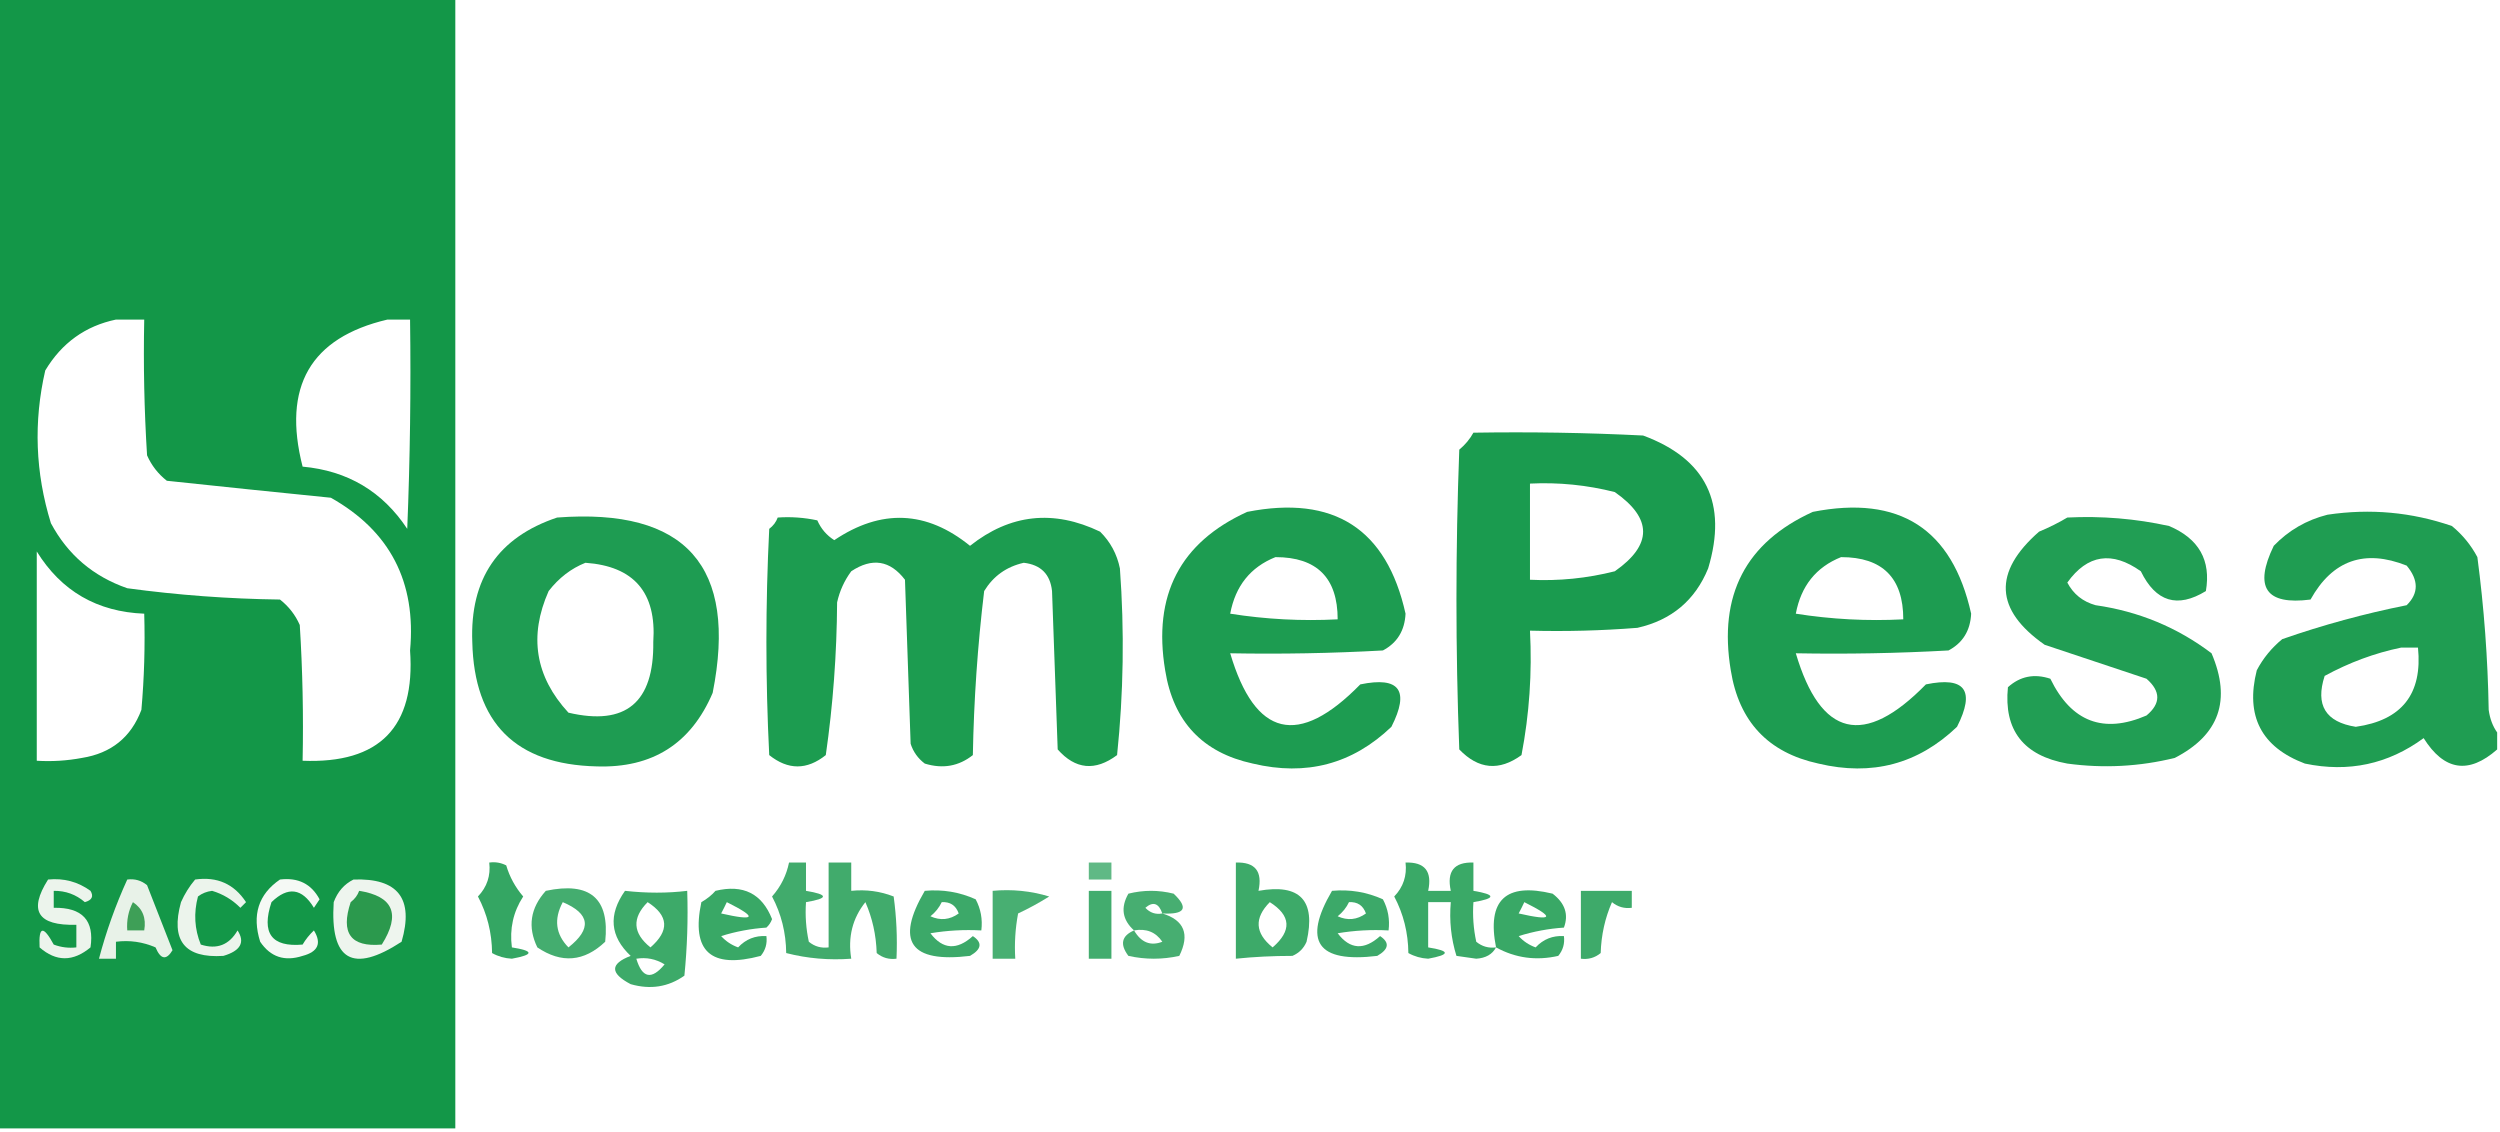
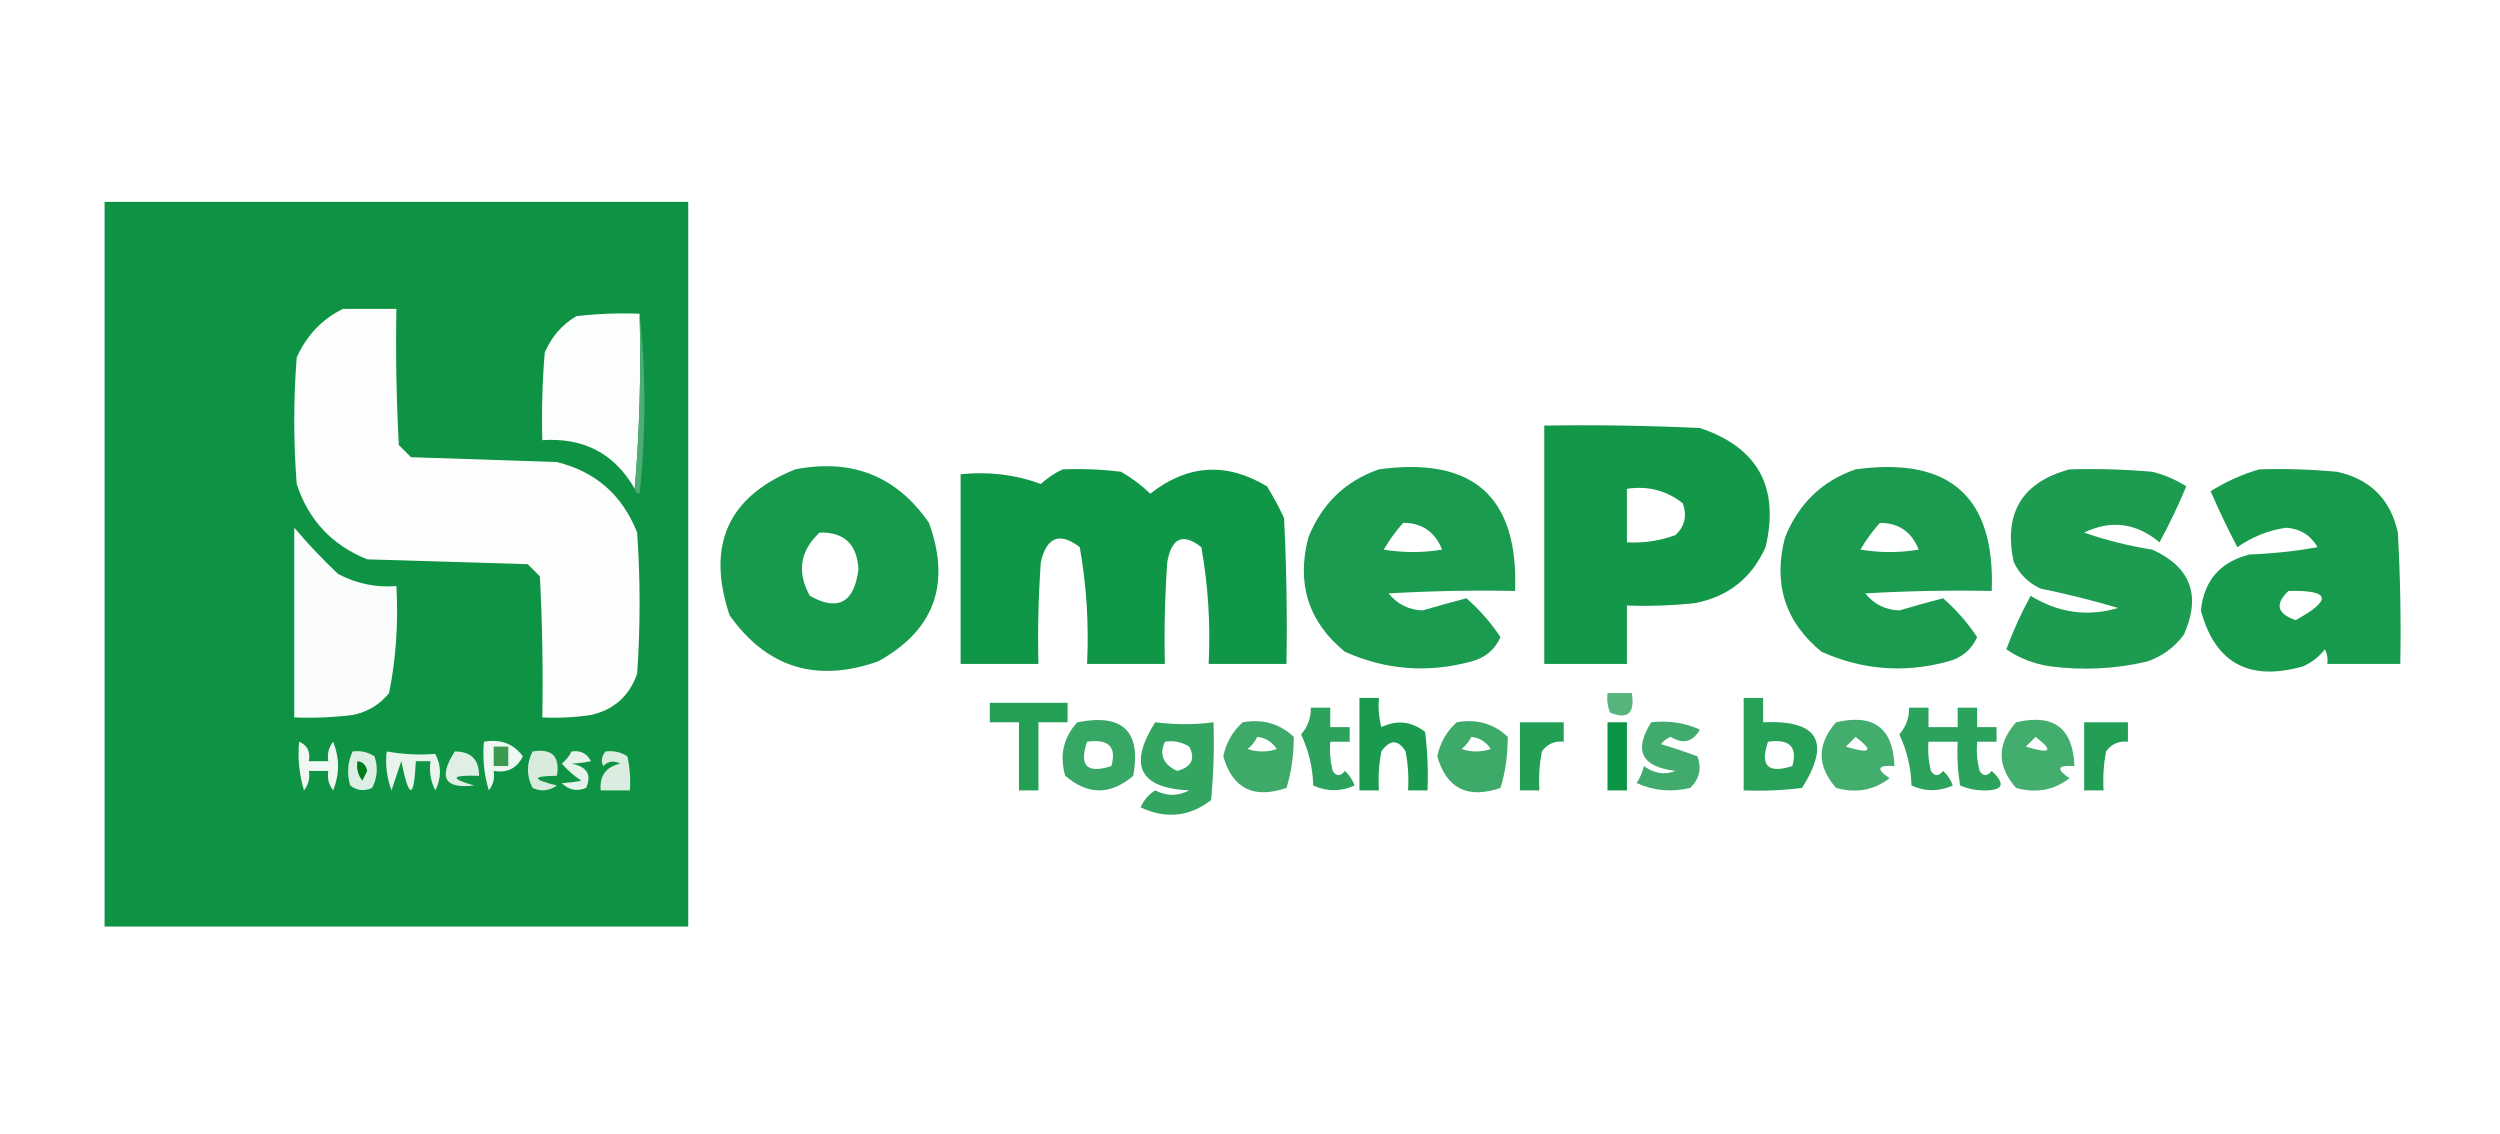
- <svg xmlns="http://www.w3.org/2000/svg" version="1.1" width="442px" height="200px" style="shape-rendering:geometricPrecision; text-rendering:geometricPrecision; image-rendering:optimizeQuality; fill-rule:evenodd; clip-rule:evenodd">
+ <svg xmlns="http://www.w3.org/2000/svg" version="1.1" width="514px" height="233px" style="shape-rendering:geometricPrecision; text-rendering:geometricPrecision; image-rendering:optimizeQuality; fill-rule:evenodd; clip-rule:evenodd">
  <g>
-     <path style="opacity:0.974" fill="#0d9444" d="M -0.5,-0.5 C 26.5,-0.5 53.5,-0.5 80.5,-0.5C 80.5,66.167 80.5,132.833 80.5,199.5C 53.5,199.5 26.5,199.5 -0.5,199.5C -0.5,132.833 -0.5,66.167 -0.5,-0.5 Z M 20.5,56.5 C 22.167,56.5 23.833,56.5 25.5,56.5C 25.334,64.507 25.5,72.507 26,80.5C 26.785,82.286 27.951,83.786 29.5,85C 39.14,86.028 48.807,87.028 58.5,88C 68.946,93.888 73.612,102.888 72.5,115C 73.458,128.543 67.124,135.043 53.5,134.5C 53.666,126.493 53.5,118.493 53,110.5C 52.215,108.714 51.049,107.214 49.5,106C 40.44,105.882 31.44,105.215 22.5,104C 16.481,101.913 11.981,98.08 9,92.5C 6.244,83.581 5.91,74.581 8,65.5C 10.917,60.637 15.084,57.637 20.5,56.5 Z M 68.5,56.5 C 69.833,56.5 71.167,56.5 72.5,56.5C 72.666,68.838 72.5,81.171 72,93.5C 67.632,86.896 61.465,83.229 53.5,82.5C 49.882,68.36 54.882,59.693 68.5,56.5 Z M 6.5,97.5 C 10.836,104.505 17.169,108.171 25.5,108.5C 25.666,114.176 25.499,119.843 25,125.5C 23.181,130.336 19.681,133.169 14.5,134C 11.854,134.497 9.187,134.664 6.5,134.5C 6.5,122.167 6.5,109.833 6.5,97.5 Z" />
+     <path style="opacity:0.998" fill="#0d9343" d="M 21.5,41.5 C 61.5,41.5 101.5,41.5 141.5,41.5C 141.5,91.167 141.5,140.833 141.5,190.5C 101.5,190.5 61.5,190.5 21.5,190.5C 21.5,140.833 21.5,91.167 21.5,41.5 Z" />
  </g>
  <g>
-     <path style="opacity:0.935" fill="#0b9443" d="M 260.5,76.5 C 270.506,76.334 280.506,76.5 290.5,77C 301.643,81.121 305.477,88.954 302,100.5C 299.692,106.136 295.525,109.636 289.5,111C 283.175,111.5 276.842,111.666 270.5,111.5C 270.891,118.921 270.391,126.254 269,133.5C 265.057,136.366 261.39,136.032 258,132.5C 257.333,114.833 257.333,97.167 258,79.5C 259.045,78.627 259.878,77.627 260.5,76.5 Z M 270.5,85.5 C 275.58,85.25 280.58,85.75 285.5,87C 292.167,91.667 292.167,96.333 285.5,101C 280.58,102.25 275.58,102.75 270.5,102.5C 270.5,96.833 270.5,91.167 270.5,85.5 Z" />
+     <path style="opacity:1" fill="#fcfdfc" d="M 70.5,63.5 C 74.167,63.5 77.833,63.5 81.5,63.5C 81.334,72.839 81.5,82.173 82,91.5C 82.833,92.333 83.667,93.167 84.5,94C 94.5,94.333 104.5,94.667 114.5,95C 122.477,96.975 127.977,101.808 131,109.5C 131.667,119.167 131.667,128.833 131,138.5C 129.402,143.099 126.235,145.932 121.5,147C 118.183,147.498 114.85,147.665 111.5,147.5C 111.666,137.828 111.5,128.161 111,118.5C 110.167,117.667 109.333,116.833 108.5,116C 97.5,115.667 86.5,115.333 75.5,115C 68.242,112.076 63.408,106.909 61,99.5C 60.333,90.833 60.333,82.167 61,73.5C 63.022,68.98 66.189,65.647 70.5,63.5 Z" />
  </g>
  <g>
-     <path style="opacity:0.922" fill="#0b9443" d="M 220.5,90.5 C 235.823,87.481 245.156,93.481 248.5,108.5C 248.353,111.496 247.019,113.662 244.5,115C 235.506,115.5 226.506,115.666 217.5,115.5C 221.895,130.348 229.562,132.182 240.5,121C 247.435,119.563 249.268,122.063 246,128.5C 239.114,135.092 230.948,137.259 221.5,135C 212.605,133.069 207.439,127.569 206,118.5C 203.794,105.237 208.627,95.904 220.5,90.5 Z M 225.5,98.5 C 232.833,98.5 236.5,102.167 236.5,109.5C 230.132,109.83 223.798,109.496 217.5,108.5C 218.417,103.6 221.084,100.267 225.5,98.5 Z" />
+     <path style="opacity:1" fill="#fcfdfd" d="M 131.5,64.5 C 131.828,76.678 131.495,88.678 130.5,100.5C 126.352,93.257 120.019,89.924 111.5,90.5C 111.334,84.491 111.501,78.491 112,72.5C 113.36,69.265 115.527,66.765 118.5,65C 122.821,64.501 127.154,64.334 131.5,64.5 Z" />
  </g>
  <g>
-     <path style="opacity:0.922" fill="#0b9443" d="M 320.5,90.5 C 335.823,87.481 345.156,93.481 348.5,108.5C 348.353,111.496 347.019,113.662 344.5,115C 335.506,115.5 326.506,115.666 317.5,115.5C 321.895,130.348 329.562,132.182 340.5,121C 347.435,119.563 349.268,122.063 346,128.5C 339.114,135.092 330.948,137.259 321.5,135C 312.605,133.069 307.439,127.569 306,118.5C 303.794,105.237 308.627,95.904 320.5,90.5 Z M 325.5,98.5 C 332.833,98.5 336.5,102.167 336.5,109.5C 330.132,109.83 323.798,109.496 317.5,108.5C 318.417,103.6 321.084,100.267 325.5,98.5 Z" />
+     <path style="opacity:1" fill="#50ac77" d="M 131.5,64.5 C 132.825,76.673 132.825,89.006 131.5,101.5C 130.893,101.376 130.56,101.043 130.5,100.5C 131.495,88.678 131.828,76.678 131.5,64.5 Z" />
  </g>
  <g>
-     <path style="opacity:0.915" fill="#0b9443" d="M 441.5,129.5 C 441.5,130.5 441.5,131.5 441.5,132.5C 436.455,136.938 432.121,136.271 428.5,130.5C 422.214,135.113 415.214,136.613 407.5,135C 399.788,132.078 396.955,126.578 399,118.5C 400.122,116.376 401.622,114.543 403.5,113C 410.681,110.496 418.014,108.496 425.5,107C 427.636,104.902 427.636,102.568 425.5,100C 418.046,97.04 412.379,99.04 408.5,106C 400.607,107.023 398.44,103.857 402,96.5C 404.626,93.769 407.793,91.936 411.5,91C 419.045,89.874 426.379,90.54 433.5,93C 435.378,94.543 436.878,96.376 438,98.5C 439.18,107.45 439.847,116.45 440,125.5C 440.21,127.058 440.71,128.391 441.5,129.5 Z M 424.5,114.5 C 425.5,114.5 426.5,114.5 427.5,114.5C 428.319,122.682 424.652,127.349 416.5,128.5C 411.156,127.655 409.323,124.655 411,119.5C 415.346,117.133 419.846,115.466 424.5,114.5 Z" />
+     <path style="opacity:0.967" fill="#0b9443" d="M 317.5,87.5 C 328.172,87.334 338.839,87.5 349.5,88C 361.411,91.982 365.911,100.149 363,112.5C 360.164,118.837 355.331,122.67 348.5,124C 343.845,124.499 339.179,124.666 334.5,124.5C 334.5,128.5 334.5,132.5 334.5,136.5C 328.833,136.5 323.167,136.5 317.5,136.5C 317.5,120.167 317.5,103.833 317.5,87.5 Z M 334.5,100.5 C 338.839,99.846 342.673,100.846 346,103.5C 346.896,106.025 346.396,108.192 344.5,110C 341.274,111.199 337.941,111.699 334.5,111.5C 334.5,107.833 334.5,104.167 334.5,100.5 Z" />
  </g>
  <g>
-     <path style="opacity:0.919" fill="#0b9443" d="M 98.5,91.5 C 121.276,89.775 130.443,100.109 126,122.5C 122.168,131.488 115.335,135.822 105.5,135.5C 91.167,135.167 83.833,127.833 83.5,113.5C 83.072,102.33 88.072,94.997 98.5,91.5 Z M 103.5,99.5 C 112.098,100.104 116.098,104.771 115.5,113.5C 115.64,124.211 110.64,128.378 100.5,126C 94.633,119.63 93.466,112.464 97,104.5C 98.805,102.174 100.972,100.508 103.5,99.5 Z" />
+     <path style="opacity:0.945" fill="#0b9443" d="M 163.5,96.5 C 175.192,94.223 184.358,97.89 191,107.5C 195.568,120.141 192.068,129.641 180.5,136C 167.819,140.438 157.652,137.271 150,126.5C 145.182,112.071 149.682,102.071 163.5,96.5 Z M 168.5,109.5 C 173.529,109.36 176.196,111.86 176.5,117C 175.651,123.92 172.318,125.754 166.5,122.5C 163.801,117.611 164.468,113.277 168.5,109.5 Z" />
  </g>
  <g>
-     <path style="opacity:0.929" fill="#0b9443" d="M 137.5,91.5 C 139.857,91.337 142.19,91.503 144.5,92C 145.155,93.487 146.155,94.653 147.5,95.5C 155.8,89.923 163.8,90.257 171.5,96.5C 178.591,90.88 186.257,90.047 194.5,94C 196.317,95.8 197.484,97.966 198,100.5C 198.811,111.547 198.644,122.547 197.5,133.5C 193.637,136.381 190.137,136.048 187,132.5C 186.667,123.167 186.333,113.833 186,104.5C 185.681,101.514 184.014,99.847 181,99.5C 177.941,100.192 175.608,101.859 174,104.5C 172.842,114.124 172.176,123.791 172,133.5C 169.503,135.478 166.669,135.978 163.5,135C 162.299,134.097 161.465,132.931 161,131.5C 160.667,121.833 160.333,112.167 160,102.5C 157.364,99.053 154.197,98.553 150.5,101C 149.283,102.648 148.45,104.481 148,106.5C 147.945,115.601 147.278,124.601 146,133.5C 142.667,136.167 139.333,136.167 136,133.5C 135.333,120.167 135.333,106.833 136,93.5C 136.717,92.956 137.217,92.289 137.5,91.5 Z" />
+     <path style="opacity:0.979" fill="#0b9443" d="M 218.5,96.5 C 222.514,96.335 226.514,96.501 230.5,97C 232.679,98.257 234.679,99.757 236.5,101.5C 244.153,95.473 252.153,94.973 260.5,100C 261.794,102.087 262.961,104.254 264,106.5C 264.5,116.494 264.666,126.494 264.5,136.5C 259.167,136.5 253.833,136.5 248.5,136.5C 248.901,128.415 248.401,120.415 247,112.5C 243.237,109.539 240.904,110.539 240,115.5C 239.5,122.492 239.334,129.492 239.5,136.5C 234.167,136.5 228.833,136.5 223.5,136.5C 223.901,128.415 223.401,120.415 222,112.5C 217.905,109.363 215.238,110.363 214,115.5C 213.5,122.492 213.334,129.492 213.5,136.5C 208.167,136.5 202.833,136.5 197.5,136.5C 197.5,123.5 197.5,110.5 197.5,97.5C 203.303,96.913 208.803,97.58 214,99.5C 215.409,98.219 216.909,97.219 218.5,96.5 Z" />
  </g>
  <g>
-     <path style="opacity:0.908" fill="#0b9443" d="M 365.5,91.5 C 371.577,91.196 377.577,91.696 383.5,93C 388.766,95.228 390.933,99.062 390,104.5C 384.971,107.58 381.138,106.413 378.5,101C 373.393,97.367 369.06,98.034 365.5,103C 366.579,105.043 368.246,106.376 370.5,107C 378.125,108.092 384.958,110.926 391,115.5C 394.541,123.782 392.374,129.949 384.5,134C 378.251,135.536 371.917,135.87 365.5,135C 357.747,133.601 354.247,129.101 355,121.5C 357.153,119.556 359.653,119.056 362.5,120C 366.213,127.623 371.88,129.79 379.5,126.5C 382.044,124.389 382.044,122.222 379.5,120C 373.5,118 367.5,116 361.5,114C 352.672,107.819 352.338,101.153 360.5,94C 362.315,93.243 363.981,92.41 365.5,91.5 Z" />
+     <path style="opacity:0.937" fill="#0b9443" d="M 283.5,96.5 C 302.899,93.835 312.233,102.168 311.5,121.5C 302.827,121.334 294.16,121.5 285.5,122C 287.297,124.232 289.63,125.398 292.5,125.5C 295.588,124.601 298.588,123.767 301.5,123C 304.219,125.382 306.553,128.049 308.5,131C 307.339,133.593 305.339,135.259 302.5,136C 293.573,138.427 284.907,137.761 276.5,134C 269.007,127.852 266.507,120.018 269,110.5C 271.774,103.557 276.607,98.89 283.5,96.5 Z M 288.5,107.5 C 292.349,107.502 295.015,109.335 296.5,113C 292.5,113.667 288.5,113.667 284.5,113C 285.665,111.008 286.998,109.175 288.5,107.5 Z" />
  </g>
  <g>
-     <path style="opacity:0.832" fill="#0b9443" d="M 86.5,152.5 C 87.552,152.351 88.552,152.517 89.5,153C 90.102,155.036 91.102,156.87 92.5,158.5C 90.74,161.212 90.073,164.212 90.5,167.5C 94.422,168.117 94.422,168.784 90.5,169.5C 89.228,169.43 88.062,169.097 87,168.5C 86.963,164.911 86.13,161.578 84.5,158.5C 86.105,156.821 86.771,154.821 86.5,152.5 Z" />
+     <path style="opacity:0.937" fill="#0b9443" d="M 381.5,96.5 C 400.899,93.835 410.233,102.168 409.5,121.5C 400.827,121.334 392.16,121.5 383.5,122C 385.297,124.232 387.63,125.398 390.5,125.5C 393.588,124.601 396.588,123.767 399.5,123C 402.219,125.382 404.553,128.049 406.5,131C 405.339,133.593 403.339,135.259 400.5,136C 391.573,138.427 382.907,137.761 374.5,134C 367.007,127.852 364.507,120.018 367,110.5C 369.774,103.557 374.607,98.89 381.5,96.5 Z M 386.5,107.5 C 390.349,107.502 393.015,109.335 394.5,113C 390.5,113.667 386.5,113.667 382.5,113C 383.665,111.008 384.998,109.175 386.5,107.5 Z" />
  </g>
  <g>
-     <path style="opacity:0.779" fill="#0b9443" d="M 139.5,152.5 C 140.5,152.5 141.5,152.5 142.5,152.5C 142.5,154.167 142.5,155.833 142.5,157.5C 146.5,158.167 146.5,158.833 142.5,159.5C 142.337,161.857 142.503,164.19 143,166.5C 144.011,167.337 145.178,167.67 146.5,167.5C 146.5,162.5 146.5,157.5 146.5,152.5C 147.833,152.5 149.167,152.5 150.5,152.5C 150.5,154.167 150.5,155.833 150.5,157.5C 153.119,157.232 155.619,157.565 158,158.5C 158.499,162.152 158.665,165.818 158.5,169.5C 157.178,169.67 156.011,169.337 155,168.5C 154.899,165.3 154.232,162.3 153,159.5C 150.714,162.365 149.88,165.698 150.5,169.5C 146.563,169.793 142.73,169.46 139,168.5C 138.963,164.911 138.13,161.578 136.5,158.5C 138.043,156.747 139.043,154.747 139.5,152.5 Z" />
+     <path style="opacity:0.925" fill="#0b9443" d="M 425.5,96.5 C 431.176,96.334 436.843,96.501 442.5,97C 445.032,97.619 447.365,98.619 449.5,100C 447.856,103.937 446.023,107.77 444,111.5C 439.162,107.496 433.995,106.829 428.5,109.5C 433.025,111.079 437.691,112.246 442.5,113C 450.433,116.588 452.6,122.422 449,130.5C 447.062,133.106 444.562,134.939 441.5,136C 434.916,137.544 428.249,137.877 421.5,137C 418.202,136.513 415.202,135.347 412.5,133.5C 413.909,129.684 415.576,126.017 417.5,122.5C 423.21,126.013 429.21,126.847 435.5,125C 430.287,123.459 424.953,122.126 419.5,121C 417,119.833 415.167,118 414,115.5C 411.904,105.454 415.737,99.121 425.5,96.5 Z" />
  </g>
  <g>
-     <path style="opacity:0.65" fill="#0b9443" d="M 192.5,152.5 C 193.833,152.5 195.167,152.5 196.5,152.5C 196.5,153.5 196.5,154.5 196.5,155.5C 195.167,155.5 193.833,155.5 192.5,155.5C 192.5,154.5 192.5,153.5 192.5,152.5 Z" />
+     <path style="opacity:0.944" fill="#0b9443" d="M 464.5,96.5 C 469.844,96.334 475.177,96.501 480.5,97C 487.333,98.5 491.5,102.667 493,109.5C 493.5,118.494 493.666,127.494 493.5,136.5C 488.5,136.5 483.5,136.5 478.5,136.5C 478.649,135.448 478.483,134.448 478,133.5C 476.786,135.049 475.286,136.215 473.5,137C 462.402,140.164 455.402,136.33 452.5,125.5C 453.142,119.357 456.475,115.523 462.5,114C 467.202,113.828 471.868,113.328 476.5,112.5C 475.061,110.028 472.894,108.695 470,108.5C 466.345,109.051 463.011,110.385 460,112.5C 458.022,108.712 456.189,104.879 454.5,101C 457.703,98.997 461.036,97.497 464.5,96.5 Z M 470.5,121.5 C 479.118,121.292 479.618,123.292 472,127.5C 468.168,126.198 467.668,124.198 470.5,121.5 Z" />
  </g>
  <g>
-     <path style="opacity:0.793" fill="#0b9443" d="M 218.5,152.5 C 221.91,152.384 223.244,154.05 222.5,157.5C 229.849,156.188 232.683,159.188 231,166.5C 230.5,167.667 229.667,168.5 228.5,169C 225.018,169 221.684,169.167 218.5,169.5C 218.5,163.833 218.5,158.167 218.5,152.5 Z M 224.5,159.5 C 228.255,161.877 228.421,164.544 225,167.5C 221.878,164.985 221.712,162.318 224.5,159.5 Z" />
+     <path style="opacity:1" fill="#fafdfb" d="M 60.5,108.5 C 63.296,111.797 66.296,114.964 69.5,118C 73.253,119.989 77.253,120.822 81.5,120.5C 81.929,127.947 81.429,135.281 80,142.5C 78.048,144.894 75.548,146.394 72.5,147C 68.514,147.499 64.514,147.666 60.5,147.5C 60.5,134.5 60.5,121.5 60.5,108.5 Z" />
  </g>
  <g>
-     <path style="opacity:0.807" fill="#0b9443" d="M 264.5,167.5 C 263.848,168.725 262.681,169.392 261,169.5C 259.833,169.333 258.667,169.167 257.5,169C 256.549,165.943 256.216,162.777 256.5,159.5C 255.167,159.5 253.833,159.5 252.5,159.5C 252.5,162.167 252.5,164.833 252.5,167.5C 256.422,168.117 256.422,168.784 252.5,169.5C 251.228,169.43 250.062,169.097 249,168.5C 248.963,164.911 248.13,161.578 246.5,158.5C 248.104,156.821 248.771,154.821 248.5,152.5C 251.91,152.384 253.244,154.05 252.5,157.5C 253.833,157.5 255.167,157.5 256.5,157.5C 255.756,154.05 257.09,152.384 260.5,152.5C 260.5,154.167 260.5,155.833 260.5,157.5C 264.5,158.167 264.5,158.833 260.5,159.5C 260.337,161.857 260.503,164.19 261,166.5C 262.011,167.337 263.178,167.67 264.5,167.5 Z" />
+     <path style="opacity:0.693" fill="#0b9443" d="M 330.5,142.5 C 332.167,142.5 333.833,142.5 335.5,142.5C 336.169,146.676 334.669,148.009 331,146.5C 330.51,145.207 330.343,143.873 330.5,142.5 Z" />
  </g>
  <g>
-     <path style="opacity:1" fill="#ecf4ec" d="M 8.5,155.5 C 11.272,155.22 13.772,155.887 16,157.5C 16.591,158.483 16.258,159.15 15,159.5C 13.433,158.144 11.6,157.477 9.5,157.5C 9.5,158.5 9.5,159.5 9.5,160.5C 14.551,160.4 16.718,162.733 16,167.5C 12.925,170.059 9.925,170.059 7,167.5C 6.807,163.74 7.641,163.574 9.5,167C 10.793,167.49 12.127,167.657 13.5,167.5C 13.5,166.167 13.5,164.833 13.5,163.5C 6.656,163.695 4.989,161.029 8.5,155.5 Z" />
+     <path style="opacity:0.938" fill="#0b9443" d="M 279.5,143.5 C 280.833,143.5 282.167,143.5 283.5,143.5C 283.338,145.527 283.505,147.527 284,149.5C 287.24,147.964 290.24,148.297 293,150.5C 293.499,154.486 293.666,158.486 293.5,162.5C 292.167,162.5 290.833,162.5 289.5,162.5C 289.664,159.813 289.497,157.146 289,154.5C 287.451,151.997 285.784,151.997 284,154.5C 283.503,157.146 283.336,159.813 283.5,162.5C 282.167,162.5 280.833,162.5 279.5,162.5C 279.5,156.167 279.5,149.833 279.5,143.5 Z" />
  </g>
  <g>
-     <path style="opacity:1" fill="#e8f2e8" d="M 22.5,155.5 C 23.822,155.33 24.989,155.663 26,156.5C 27.5,160.333 29,164.167 30.5,168C 29.407,169.817 28.407,169.65 27.5,167.5C 25.257,166.526 22.924,166.192 20.5,166.5C 20.5,167.5 20.5,168.5 20.5,169.5C 19.5,169.5 18.5,169.5 17.5,169.5C 18.77,164.688 20.437,160.022 22.5,155.5 Z" />
+     <path style="opacity:0.885" fill="#0b9443" d="M 358.5,143.5 C 359.833,143.5 361.167,143.5 362.5,143.5C 362.5,145.167 362.5,146.833 362.5,148.5C 373.818,147.99 376.485,152.49 370.5,162C 366.514,162.499 362.514,162.666 358.5,162.5C 358.5,156.167 358.5,149.833 358.5,143.5 Z M 363.5,152.5 C 367.945,151.873 369.612,153.54 368.5,157.5C 363.484,159.125 361.817,157.458 363.5,152.5 Z" />
  </g>
  <g>
-     <path style="opacity:1" fill="#ecf4ec" d="M 34.5,155.5 C 38.387,154.945 41.387,156.279 43.5,159.5C 43.167,159.833 42.833,160.167 42.5,160.5C 41.072,159.065 39.405,158.065 37.5,157.5C 36.558,157.608 35.725,157.941 35,158.5C 34.223,161.429 34.389,164.263 35.5,167C 38.343,167.915 40.51,167.081 42,164.5C 43.364,166.603 42.53,168.103 39.5,169C 32.625,169.448 30.125,166.282 32,159.5C 32.662,158.016 33.495,156.683 34.5,155.5 Z" />
+     <path style="opacity:0.898" fill="#0b9443" d="M 203.5,144.5 C 208.833,144.5 214.167,144.5 219.5,144.5C 219.5,145.833 219.5,147.167 219.5,148.5C 217.5,148.5 215.5,148.5 213.5,148.5C 213.5,153.167 213.5,157.833 213.5,162.5C 212.167,162.5 210.833,162.5 209.5,162.5C 209.5,157.833 209.5,153.167 209.5,148.5C 207.5,148.5 205.5,148.5 203.5,148.5C 203.5,147.167 203.5,145.833 203.5,144.5 Z" />
  </g>
  <g>
-     <path style="opacity:1" fill="#f5f9f5" d="M 49.5,155.5 C 52.712,155.106 55.046,156.272 56.5,159C 56.167,159.5 55.833,160 55.5,160.5C 53.401,157.016 50.901,156.682 48,159.5C 46.175,164.986 48.008,167.486 53.5,167C 54.047,166.075 54.713,165.242 55.5,164.5C 56.9,166.782 56.234,168.282 53.5,169C 50.32,170.036 47.82,169.203 46,166.5C 44.518,161.774 45.685,158.107 49.5,155.5 Z" />
+     <path style="opacity:0.862" fill="#0b9443" d="M 269.5,145.5 C 270.833,145.5 272.167,145.5 273.5,145.5C 273.5,146.833 273.5,148.167 273.5,149.5C 274.833,149.5 276.167,149.5 277.5,149.5C 277.5,150.5 277.5,151.5 277.5,152.5C 276.167,152.5 274.833,152.5 273.5,152.5C 273.338,154.527 273.505,156.527 274,158.5C 274.741,159.641 275.575,159.641 276.5,158.5C 277.415,159.328 278.081,160.328 278.5,161.5C 275.628,162.783 272.795,162.783 270,161.5C 269.9,157.798 269.067,154.298 267.5,151C 268.885,149.403 269.551,147.57 269.5,145.5 Z" />
  </g>
  <g>
-     <path style="opacity:1" fill="#eef5ee" d="M 62.5,155.5 C 70.379,155.216 73.212,158.883 71,166.5C 62.333,172.167 58.333,169.833 59,159.5C 59.69,157.65 60.856,156.316 62.5,155.5 Z" />
+     <path style="opacity:0.862" fill="#0b9443" d="M 392.5,145.5 C 393.833,145.5 395.167,145.5 396.5,145.5C 396.5,146.833 396.5,148.167 396.5,149.5C 398.5,149.5 400.5,149.5 402.5,149.5C 402.5,148.167 402.5,146.833 402.5,145.5C 403.833,145.5 405.167,145.5 406.5,145.5C 406.5,146.833 406.5,148.167 406.5,149.5C 407.833,149.5 409.167,149.5 410.5,149.5C 410.5,150.5 410.5,151.5 410.5,152.5C 409.167,152.5 407.833,152.5 406.5,152.5C 406.338,154.527 406.505,156.527 407,158.5C 407.741,159.641 408.575,159.641 409.5,158.5C 412.498,161.308 411.831,162.641 407.5,162.5C 405.9,162.449 404.4,162.116 403,161.5C 402.502,158.518 402.335,155.518 402.5,152.5C 400.5,152.5 398.5,152.5 396.5,152.5C 396.338,154.527 396.505,156.527 397,158.5C 397.741,159.641 398.575,159.641 399.5,158.5C 400.415,159.328 401.081,160.328 401.5,161.5C 398.628,162.783 395.795,162.783 393,161.5C 392.9,157.798 392.067,154.298 390.5,151C 391.885,149.403 392.551,147.57 392.5,145.5 Z" />
  </g>
  <g>
-     <path style="opacity:1" fill="#2b994d" d="M 63.5,157.5 C 69.548,158.46 70.881,161.627 67.5,167C 62.008,167.486 60.175,164.986 62,159.5C 62.717,158.956 63.217,158.289 63.5,157.5 Z" />
+     <path style="opacity:0.817" fill="#0b9443" d="M 221.5,148.5 C 230.823,146.658 234.656,150.325 233,159.5C 228.333,163.5 223.667,163.5 219,159.5C 217.812,155.259 218.645,151.592 221.5,148.5 Z M 223.5,152.5 C 227.945,151.873 229.612,153.54 228.5,157.5C 223.484,159.125 221.817,157.458 223.5,152.5 Z" />
  </g>
  <g>
-     <path style="opacity:0.762" fill="#0b9443" d="M 96.5,157.5 C 104.321,155.833 107.821,158.833 107,166.5C 103.269,170.05 99.269,170.383 95,167.5C 93.254,163.882 93.754,160.548 96.5,157.5 Z M 99.5,159.5 C 104.341,161.544 104.675,164.211 100.5,167.5C 98.225,165.168 97.892,162.502 99.5,159.5 Z" />
+     <path style="opacity:0.839" fill="#0b9443" d="M 237.5,148.5 C 241.653,149.02 245.653,149.02 249.5,148.5C 249.666,153.844 249.499,159.177 249,164.5C 244.592,167.925 239.759,168.425 234.5,166C 235.155,164.513 236.155,163.347 237.5,162.5C 239.839,163.724 242.172,163.724 244.5,162.5C 234.267,162.035 231.933,157.368 237.5,148.5 Z M 239.5,152.5 C 241.288,152.215 242.955,152.548 244.5,153.5C 245.82,156.057 244.987,157.724 242,158.5C 239.131,157.123 238.298,155.123 239.5,152.5 Z" />
  </g>
  <g>
-     <path style="opacity:0.793" fill="#0b9443" d="M 110.5,157.5 C 114.329,157.927 117.996,157.927 121.5,157.5C 121.666,162.511 121.499,167.511 121,172.5C 118.159,174.504 114.993,175.004 111.5,174C 107.831,172.075 107.831,170.408 111.5,169C 107.849,165.56 107.516,161.727 110.5,157.5 Z M 114.5,159.5 C 118.23,161.883 118.397,164.549 115,167.5C 111.868,164.987 111.701,162.32 114.5,159.5 Z M 112.5,169.5 C 114.288,169.215 115.955,169.548 117.5,170.5C 115.203,173.29 113.536,172.956 112.5,169.5 Z" />
+     <path style="opacity:0.791" fill="#0b9443" d="M 255.5,148.5 C 259.603,147.769 263.103,148.769 266,151.5C 265.984,155.378 265.484,158.878 264.5,162C 257.748,164.305 253.415,162.139 251.5,155.5C 252.094,152.692 253.427,150.359 255.5,148.5 Z M 258.5,151.5 C 260.196,151.685 261.529,152.519 262.5,154C 260.5,154.667 258.5,154.667 256.5,154C 257.381,153.292 258.047,152.458 258.5,151.5 Z" />
  </g>
  <g>
-     <path style="opacity:0.812" fill="#0b9443" d="M 126.5,157.5 C 131.393,156.314 134.727,157.981 136.5,162.5C 136.291,163.086 135.957,163.586 135.5,164C 132.774,164.182 130.107,164.682 127.5,165.5C 128.328,166.415 129.328,167.081 130.5,167.5C 131.85,166.05 133.516,165.383 135.5,165.5C 135.67,166.822 135.337,167.989 134.5,169C 125.658,171.363 122.158,168.196 124,159.5C 124.995,158.934 125.828,158.267 126.5,157.5 Z M 128.5,159.5 C 133.965,162.225 133.632,162.892 127.5,161.5C 127.863,160.817 128.196,160.15 128.5,159.5 Z" />
+     <path style="opacity:0.791" fill="#0b9443" d="M 299.5,148.5 C 303.603,147.769 307.103,148.769 310,151.5C 309.984,155.378 309.484,158.878 308.5,162C 301.748,164.305 297.415,162.139 295.5,155.5C 296.094,152.692 297.427,150.359 299.5,148.5 Z M 302.5,151.5 C 304.196,151.685 305.529,152.519 306.5,154C 304.5,154.667 302.5,154.667 300.5,154C 301.381,153.292 302.047,152.458 302.5,151.5 Z" />
  </g>
  <g>
-     <path style="opacity:0.8" fill="#0b9443" d="M 163.5,157.5 C 166.649,157.211 169.649,157.711 172.5,159C 173.406,160.699 173.739,162.533 173.5,164.5C 170.482,164.335 167.482,164.502 164.5,165C 166.678,167.879 169.178,168.045 172,165.5C 173.726,166.648 173.559,167.815 171.5,169C 160.923,170.284 158.256,166.45 163.5,157.5 Z M 166.5,159.5 C 167.995,159.415 168.995,160.081 169.5,161.5C 167.926,162.631 166.259,162.798 164.5,162C 165.381,161.292 166.047,160.458 166.5,159.5 Z" />
+     <path style="opacity:0.905" fill="#0b9443" d="M 312.5,148.5 C 315.5,148.5 318.5,148.5 321.5,148.5C 321.5,149.833 321.5,151.167 321.5,152.5C 319.61,152.297 318.11,152.963 317,154.5C 316.503,157.146 316.336,159.813 316.5,162.5C 315.167,162.5 313.833,162.5 312.5,162.5C 312.5,157.833 312.5,153.167 312.5,148.5 Z" />
  </g>
  <g>
-     <path style="opacity:0.748" fill="#0b9443" d="M 175.5,157.5 C 178.898,157.18 182.232,157.513 185.5,158.5C 183.687,159.635 181.854,160.635 180,161.5C 179.503,164.146 179.336,166.813 179.5,169.5C 178.167,169.5 176.833,169.5 175.5,169.5C 175.5,165.5 175.5,161.5 175.5,157.5 Z" />
+     <path style="opacity:1" fill="#0b9443" d="M 330.5,148.5 C 331.833,148.5 333.167,148.5 334.5,148.5C 334.5,153.167 334.5,157.833 334.5,162.5C 333.167,162.5 331.833,162.5 330.5,162.5C 330.5,157.833 330.5,153.167 330.5,148.5 Z" />
  </g>
  <g>
-     <path style="opacity:0.771" fill="#0b9443" d="M 192.5,157.5 C 193.833,157.5 195.167,157.5 196.5,157.5C 196.5,161.5 196.5,165.5 196.5,169.5C 195.167,169.5 193.833,169.5 192.5,169.5C 192.5,165.5 192.5,161.5 192.5,157.5 Z" />
+     <path style="opacity:0.783" fill="#0b9443" d="M 339.5,148.5 C 343.048,148.095 346.381,148.595 349.5,150C 348.023,152.571 346.023,153.071 343.5,151.5C 342.692,151.808 342.025,152.308 341.5,153C 344.053,153.761 346.553,154.594 349,155.5C 349.896,158.025 349.396,160.192 347.5,162C 343.638,162.913 339.972,162.58 336.5,161C 337.191,159.933 337.691,158.766 338,157.5C 340.095,159.05 342.262,159.383 344.5,158.5C 337.484,157.663 335.818,154.33 339.5,148.5 Z" />
  </g>
  <g>
-     <path style="opacity:0.751" fill="#0b9443" d="M 205.5,161.5 C 209.388,162.686 210.388,165.186 208.5,169C 205.5,169.667 202.5,169.667 199.5,169C 197.957,166.955 198.29,165.455 200.5,164.5C 198.424,162.631 198.091,160.464 199.5,158C 202.167,157.333 204.833,157.333 207.5,158C 210.194,160.552 209.527,161.719 205.5,161.5 Z M 205.5,161.5 C 204.325,161.719 203.325,161.386 202.5,160.5C 203.86,159.335 204.86,159.668 205.5,161.5 Z M 200.5,164.5 C 202.665,164.116 204.332,164.783 205.5,166.5C 203.422,167.307 201.755,166.641 200.5,164.5 Z" />
+     <path style="opacity:0.767" fill="#0b9443" d="M 377.5,148.5 C 385.232,146.688 389.232,149.688 389.5,157.5C 386.001,157.259 385.668,158.092 388.5,160C 385.276,162.477 381.61,163.143 377.5,162C 373.541,157.501 373.541,153.001 377.5,148.5 Z M 381.5,151.5 C 385.317,154.406 384.651,155.073 379.5,153.5C 380.243,152.818 380.909,152.151 381.5,151.5 Z" />
  </g>
  <g>
-     <path style="opacity:0.8" fill="#0b9443" d="M 235.5,157.5 C 238.649,157.211 241.649,157.711 244.5,159C 245.406,160.699 245.739,162.533 245.5,164.5C 242.482,164.335 239.482,164.502 236.5,165C 238.678,167.879 241.178,168.045 244,165.5C 245.726,166.648 245.559,167.815 243.5,169C 232.923,170.284 230.256,166.45 235.5,157.5 Z M 238.5,159.5 C 239.995,159.415 240.995,160.081 241.5,161.5C 239.926,162.631 238.259,162.798 236.5,162C 237.381,161.292 238.047,160.458 238.5,159.5 Z" />
+     <path style="opacity:0.767" fill="#0b9443" d="M 414.5,148.5 C 422.232,146.688 426.232,149.688 426.5,157.5C 423.001,157.259 422.668,158.092 425.5,160C 422.276,162.477 418.61,163.143 414.5,162C 410.541,157.501 410.541,153.001 414.5,148.5 Z M 418.5,151.5 C 422.317,154.406 421.651,155.073 416.5,153.5C 417.243,152.818 417.909,152.151 418.5,151.5 Z" />
  </g>
  <g>
-     <path style="opacity:0.812" fill="#0b9443" d="M 264.5,167.5 C 262.853,159.151 266.186,155.984 274.5,158C 276.701,159.684 277.367,161.684 276.5,164C 273.774,164.182 271.107,164.682 268.5,165.5C 269.328,166.415 270.328,167.081 271.5,167.5C 272.85,166.05 274.516,165.383 276.5,165.5C 276.67,166.822 276.337,167.989 275.5,169C 271.598,169.888 267.931,169.388 264.5,167.5 Z M 269.5,159.5 C 274.965,162.225 274.632,162.892 268.5,161.5C 268.863,160.817 269.196,160.15 269.5,159.5 Z" />
+     <path style="opacity:0.905" fill="#0b9443" d="M 428.5,148.5 C 431.5,148.5 434.5,148.5 437.5,148.5C 437.5,149.833 437.5,151.167 437.5,152.5C 435.61,152.297 434.11,152.963 433,154.5C 432.503,157.146 432.336,159.813 432.5,162.5C 431.167,162.5 429.833,162.5 428.5,162.5C 428.5,157.833 428.5,153.167 428.5,148.5 Z" />
  </g>
  <g>
-     <path style="opacity:0.792" fill="#0b9443" d="M 279.5,157.5 C 282.5,157.5 285.5,157.5 288.5,157.5C 288.5,158.5 288.5,159.5 288.5,160.5C 287.178,160.67 286.011,160.337 285,159.5C 283.768,162.3 283.101,165.3 283,168.5C 281.989,169.337 280.822,169.67 279.5,169.5C 279.5,165.5 279.5,161.5 279.5,157.5 Z" />
+     <path style="opacity:1" fill="#f1f8f4" d="M 61.5,152.5 C 63.176,153.183 63.843,154.517 63.5,156.5C 64.833,156.5 66.167,156.5 67.5,156.5C 67.238,155.022 67.571,153.689 68.5,152.5C 69.833,155.833 69.833,159.167 68.5,162.5C 67.571,161.311 67.238,159.978 67.5,158.5C 66.167,158.5 64.833,158.5 63.5,158.5C 63.762,159.978 63.429,161.311 62.5,162.5C 61.513,159.232 61.18,155.898 61.5,152.5 Z" />
  </g>
  <g>
-     <path style="opacity:1" fill="#3e9f57" d="M 23.5,159.5 C 25.213,160.635 25.88,162.302 25.5,164.5C 24.5,164.5 23.5,164.5 22.5,164.5C 22.366,162.708 22.699,161.042 23.5,159.5 Z" />
+     <path style="opacity:1" fill="#eff7f2" d="M 99.5,152.5 C 102.916,151.894 105.582,152.894 107.5,155.5C 106.278,157.978 104.278,158.978 101.5,158.5C 101.762,159.978 101.429,161.311 100.5,162.5C 99.513,159.232 99.18,155.898 99.5,152.5 Z" />
+   </g>
+   <g>
+     <path style="opacity:1" fill="#3b9950" d="M 101.5,153.5 C 102.5,153.5 103.5,153.5 104.5,153.5C 104.5,154.833 104.5,156.167 104.5,157.5C 103.5,157.5 102.5,157.5 101.5,157.5C 101.5,156.167 101.5,154.833 101.5,153.5 Z" />
+   </g>
+   <g>
+     <path style="opacity:1" fill="#dfefe5" d="M 93.5,154.5 C 96.833,154.5 98.5,156.167 98.5,159.5C 92.676,159.347 92.343,160.013 97.5,161.5C 91.403,162.214 90.069,159.881 93.5,154.5 Z" />
+   </g>
+   <g>
+     <path style="opacity:1" fill="#e6f3eb" d="M 117.5,154.5 C 119.346,154.222 120.68,154.889 121.5,156.5C 120.418,156.749 119.085,156.915 117.5,157C 120.706,157.625 121.706,159.291 120.5,162C 118.597,162.774 116.93,162.44 115.5,161C 117.085,160.915 118.418,160.749 119.5,160.5C 118.019,159.52 116.685,158.353 115.5,157C 116.381,156.292 117.047,155.458 117.5,154.5 Z" />
+   </g>
+   <g>
+     <path style="opacity:1" fill="#ddefe4" d="M 72.5,154.5 C 74.144,154.286 75.644,154.62 77,155.5C 77.758,157.769 77.591,159.936 76.5,162C 74.888,162.72 73.388,162.554 72,161.5C 71.297,159.071 71.463,156.738 72.5,154.5 Z" />
+   </g>
+   <g>
+     <path style="opacity:1" fill="#e8f4ec" d="M 79.5,154.5 C 82.927,155.098 86.26,155.265 89.5,155C 90.777,157.466 90.777,159.966 89.5,162.5C 88.534,160.604 88.201,158.604 88.5,156.5C 87.5,156.5 86.5,156.5 85.5,156.5C 85.114,164.398 84.114,164.398 82.5,156.5C 81.833,158.5 81.167,160.5 80.5,162.5C 79.52,159.914 79.187,157.247 79.5,154.5 Z" />
+   </g>
+   <g>
+     <path style="opacity:1" fill="#d8ebdd" d="M 109.5,154.5 C 113.5,153.833 115.167,155.5 114.5,159.5C 109.318,159.557 109.318,160.224 114.5,161.5C 112.926,162.631 111.259,162.798 109.5,162C 108.221,159.502 108.221,157.002 109.5,154.5 Z" />
+   </g>
+   <g>
+     <path style="opacity:1" fill="#007c1b" d="M 73.5,156.5 C 74.586,156.62 75.253,157.287 75.5,158.5C 75.167,159.167 74.833,159.833 74.5,160.5C 73.571,159.311 73.238,157.978 73.5,156.5 Z" />
+   </g>
+   <g>
+     <path style="opacity:1" fill="#dbece0" d="M 124.5,154.5 C 126.144,154.286 127.644,154.62 129,155.5C 129.497,157.81 129.663,160.143 129.5,162.5C 127.5,162.5 125.5,162.5 123.5,162.5C 123.241,159.52 124.574,157.687 127.5,157C 126.216,156.316 125.049,156.483 124,157.5C 123.53,156.423 123.697,155.423 124.5,154.5 Z" />
  </g>
</svg>
